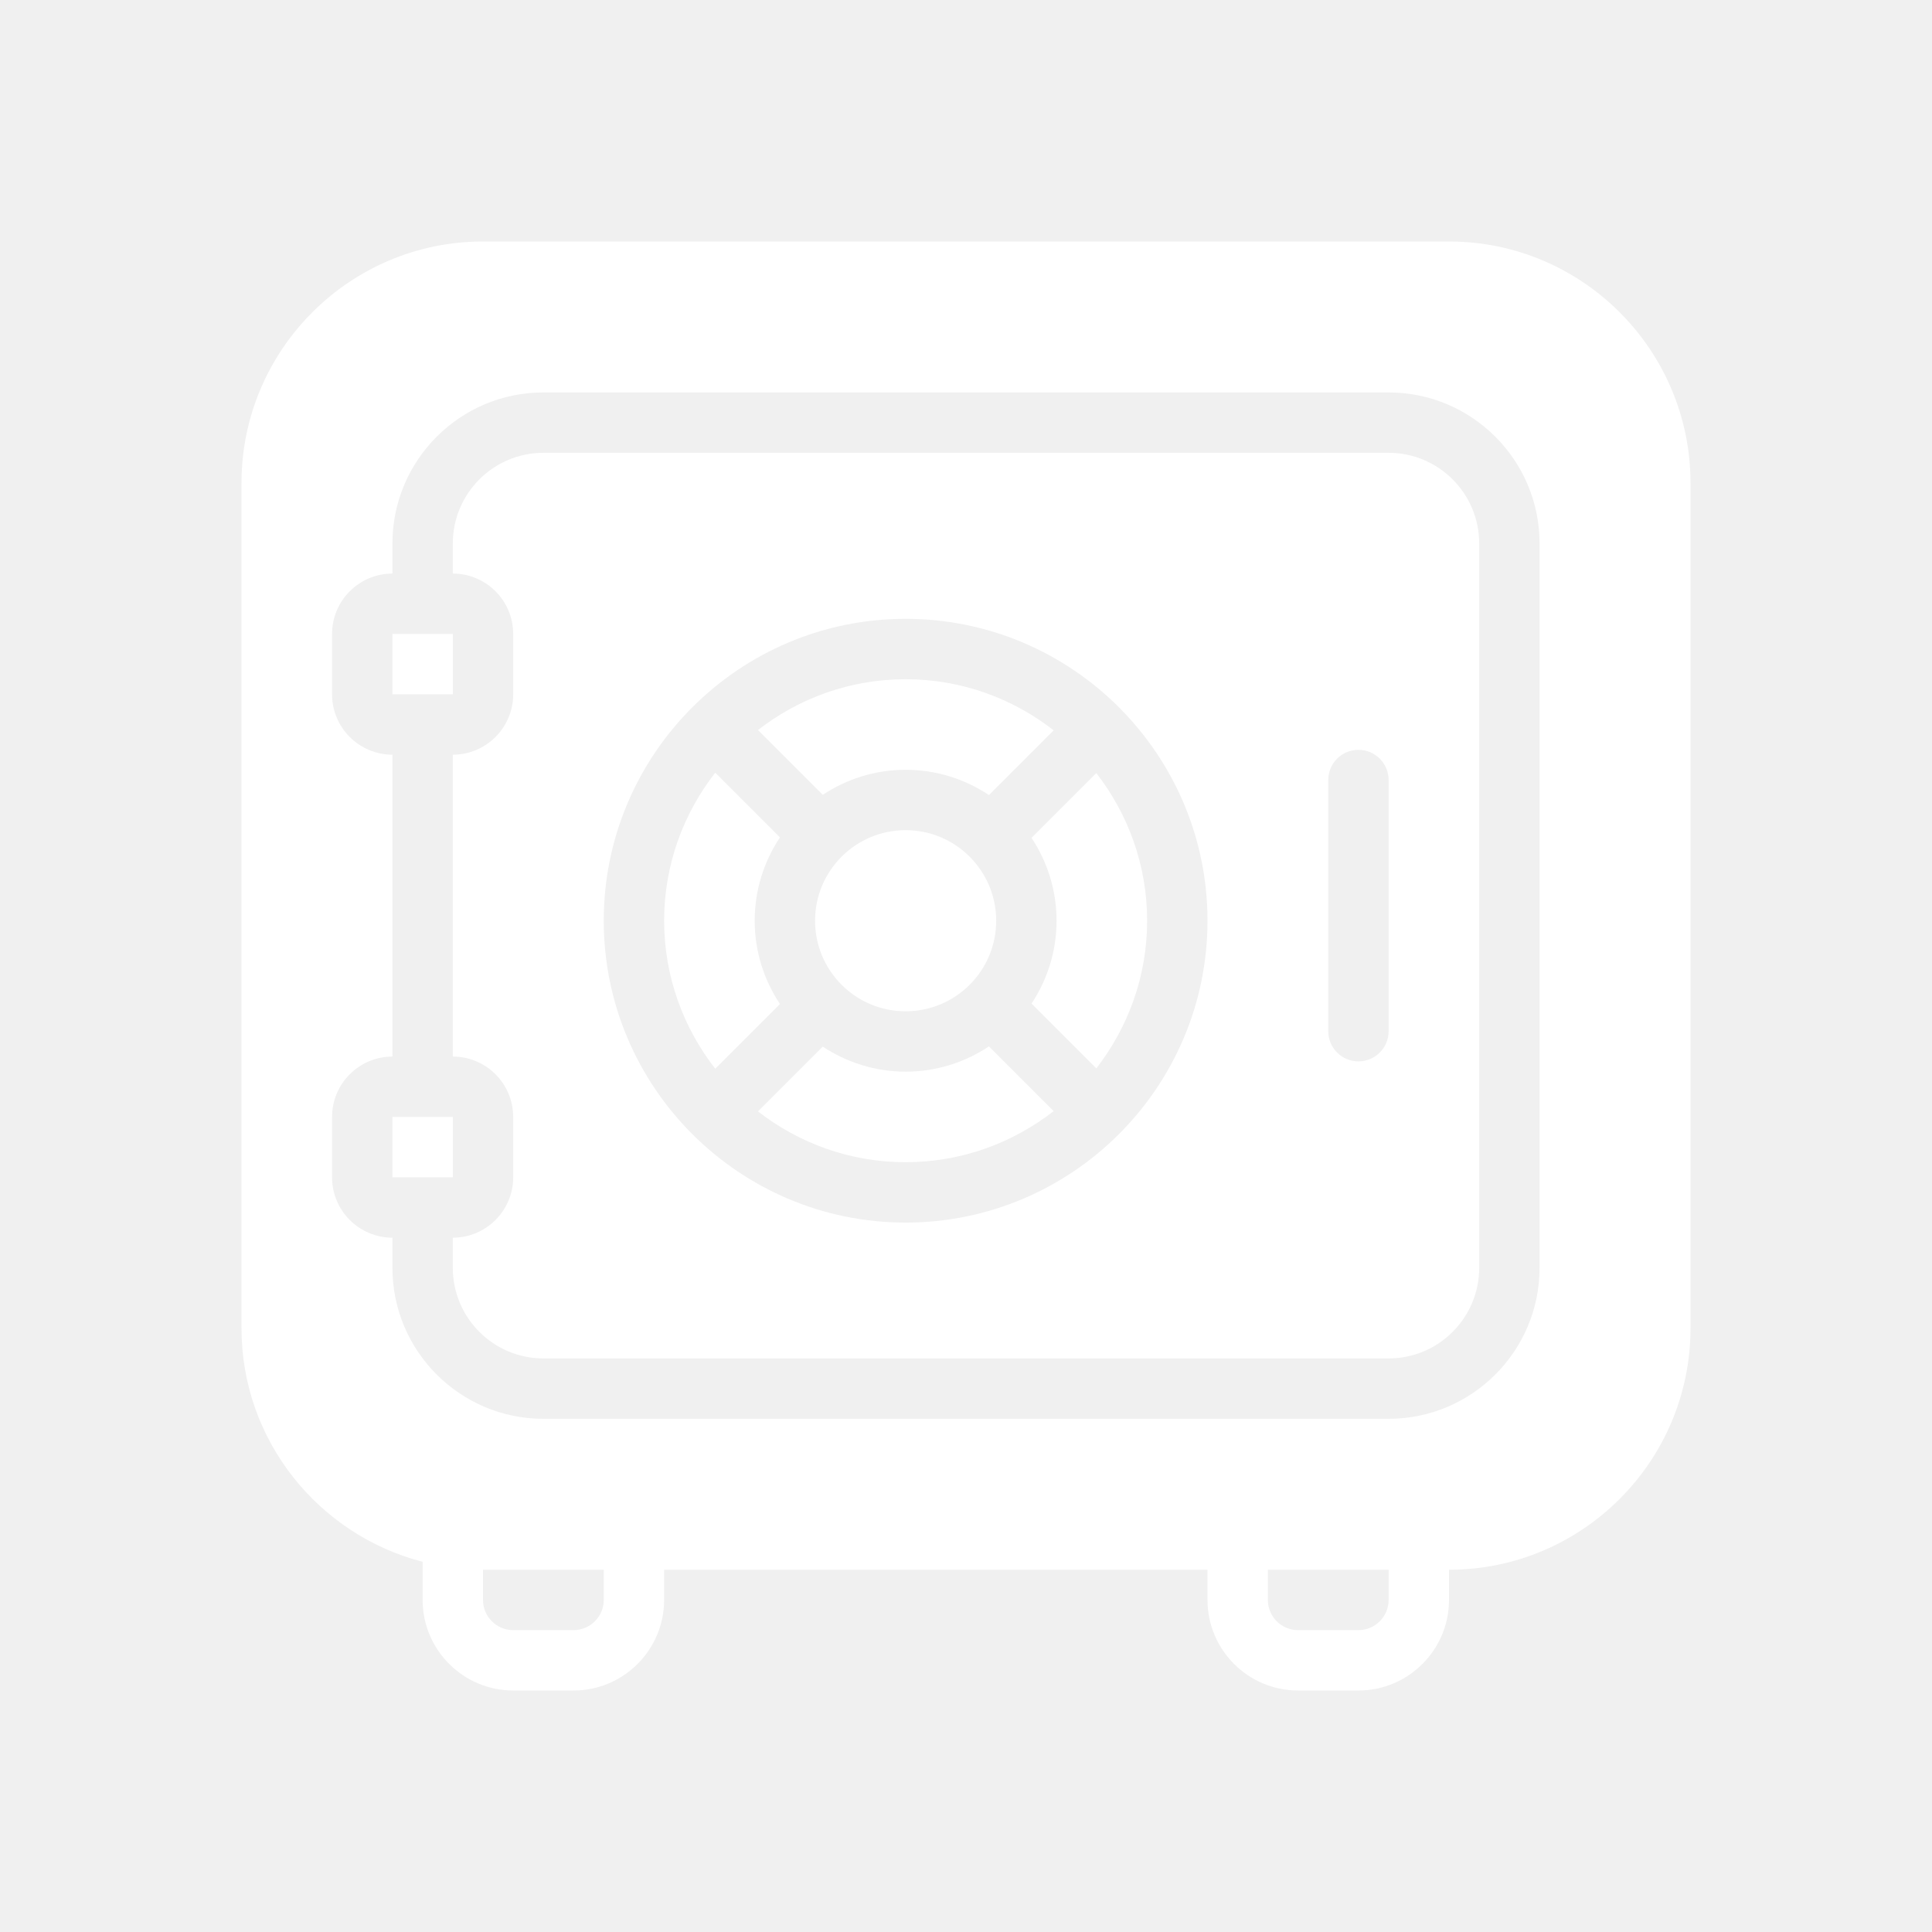
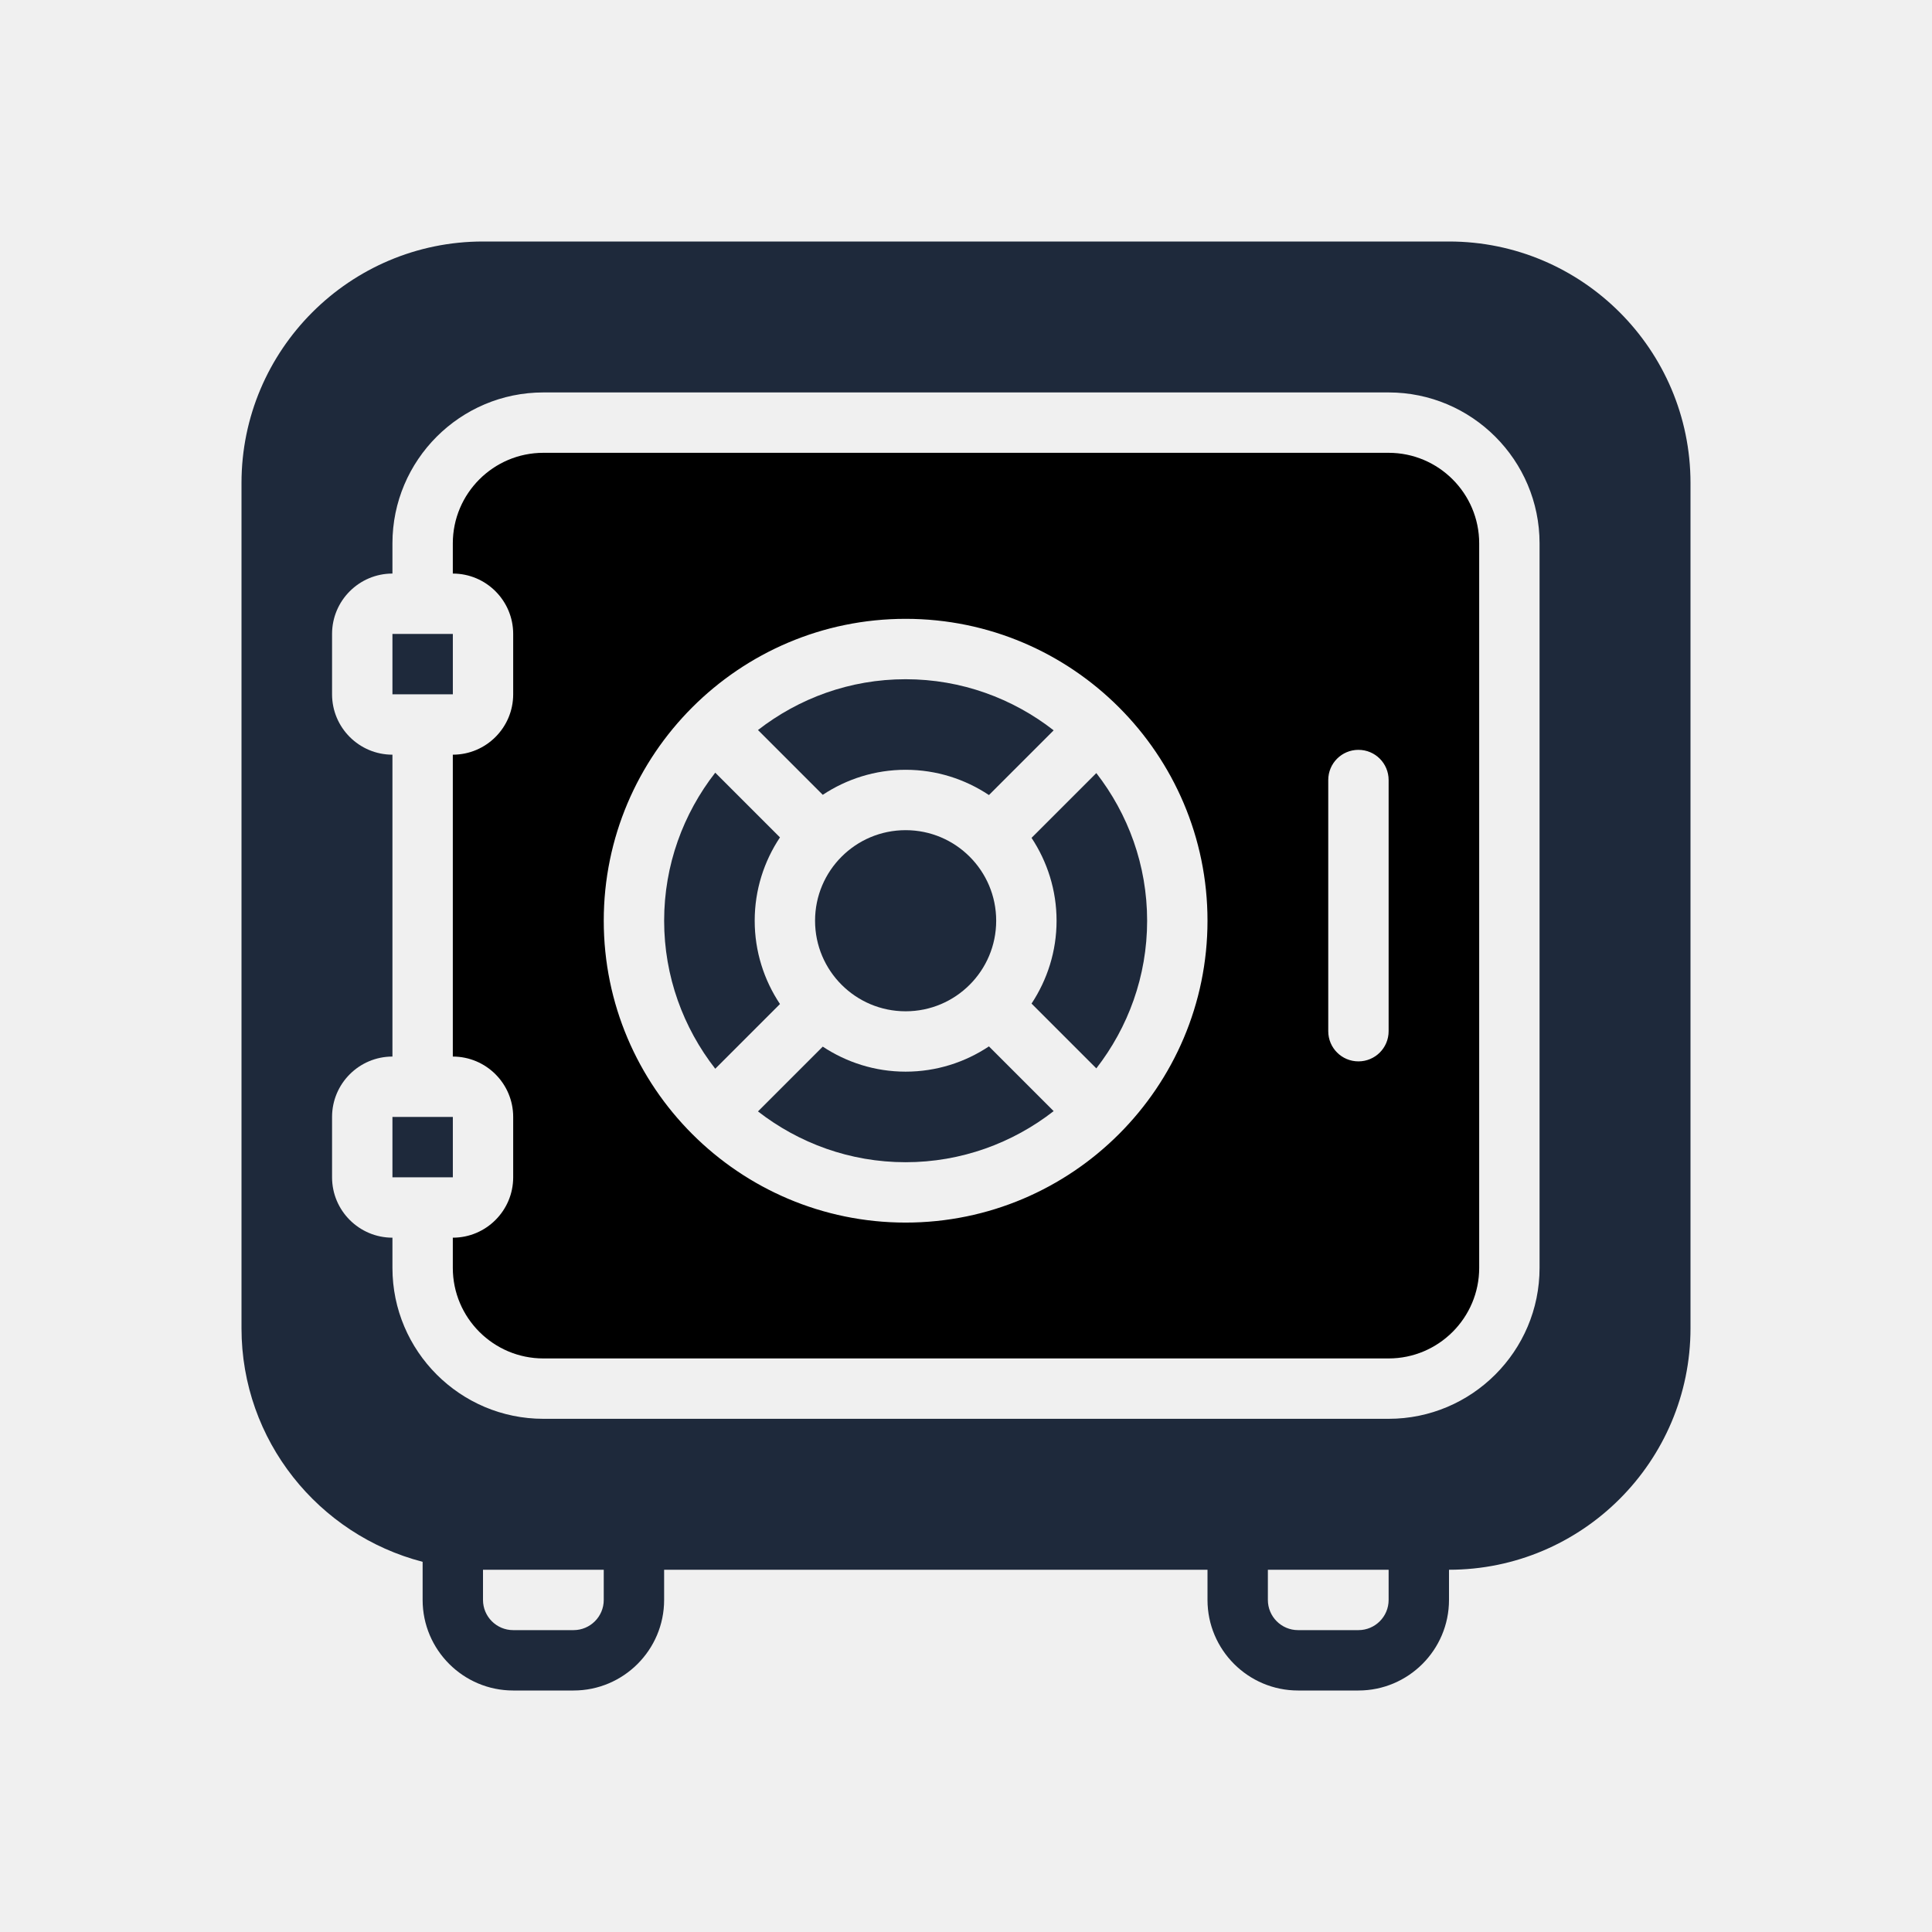
<svg xmlns="http://www.w3.org/2000/svg" width="1200pt" height="1200pt" version="1.1" viewBox="0 0 1200 1200">
-   <path d="m640.71 520.41c9.77 14.793 15.543 32.457 15.543 51.469s-5.773 36.676-15.543 51.469l40.238 40.238c19.707-25.387 31.555-57.148 31.555-91.707 0-34.555-11.852-66.32-31.555-91.707z" fill="#fff" />
-   <path d="m614.25 649.93c-14.852 9.883-32.625 15.695-51.75 15.695-19.012 0-36.676-5.773-51.469-15.543l-40.238 40.238c25.387 19.707 57.148 31.555 91.707 31.555 34.555 0 66.523-11.926 91.949-31.742l-40.199-40.199z" fill="#fff" />
-   <path d="m484.45 623.62c-9.883-14.852-15.695-32.625-15.695-51.75s5.812-36.918 15.695-51.75l-40.199-40.199c-19.82 25.426-31.742 57.301-31.742 91.949s11.926 66.523 31.742 91.949z" fill="#fff" />
-   <path d="m243.75 693.75h37.52v37.5h-37.52z" fill="#fff" />
-   <path d="m511.03 493.67c14.793-9.77 32.457-15.543 51.469-15.543 19.125 0 36.918 5.812 51.75 15.695l40.199-40.199c-25.426-19.82-57.301-31.742-91.949-31.742s-66.32 11.852-91.707 31.555l40.238 40.238z" fill="#fff" />
-   <path d="m618.75 571.88c0 31.066-25.184 56.25-56.25 56.25s-56.25-25.184-56.25-56.25 25.184-56.25 56.25-56.25 56.25 25.184 56.25 56.25" fill="#fff" />
-   <path d="m900 150h-600c-82.707 0-150 67.293-150 150v525c0 69.73 47.906 128.34 112.5 145.07v23.68c0 31.012 25.238 56.25 56.25 56.25h37.5c31.012 0 56.25-25.238 56.25-56.25v-18.75h337.5v18.75c0 31.012 25.238 56.25 56.25 56.25h37.5c31.012 0 56.25-25.238 56.25-56.25v-18.75c82.707 0 150-67.293 150-150v-525c0-82.707-67.293-150-150-150zm-525 843.75c0 10.352-8.418 18.75-18.75 18.75h-37.5c-10.332 0-18.75-8.398-18.75-18.75v-18.75h75zm487.5 0c0 10.352-8.398 18.75-18.75 18.75h-37.5c-10.352 0-18.75-8.398-18.75-18.75v-18.75h75zm93.75-206.25c0 51.695-42.055 93.75-93.75 93.75h-525c-51.695 0-93.75-42.055-93.75-93.75v-18.75c-20.68 0-37.5-16.82-37.5-37.5v-37.5c0-20.68 16.82-37.5 37.5-37.5v-187.5c-20.68 0-37.5-16.82-37.5-37.5v-37.5c0-20.68 16.82-37.5 37.5-37.5v-18.75c0-51.695 42.055-93.75 93.75-93.75h525c51.695 0 93.75 42.055 93.75 93.75z" fill="#fff" />
-   <path d="m243.75 393.75h37.52v37.5h-37.52z" fill="#fff" />
-   <path d="m862.5 281.25h-525c-31.012 0-56.25 25.238-56.25 56.25v18.75c20.68 0 37.5 16.82 37.5 37.5v37.5c0 20.68-16.82 37.5-37.5 37.5v187.5c20.68 0 37.5 16.82 37.5 37.5v37.5c0 20.68-16.82 37.5-37.5 37.5v18.75c0 31.012 25.238 56.25 56.25 56.25h525c31.012 0 56.25-25.238 56.25-56.25v-450c0-31.012-25.238-56.25-56.25-56.25zm-300 478.12c-103.39 0-187.5-84.113-187.5-187.5s84.113-187.5 187.5-187.5 187.5 84.113 187.5 187.5-84.113 187.5-187.5 187.5zm300-118.88c0 10.367-8.383 18.75-18.75 18.75s-18.75-8.383-18.75-18.75v-156c0-10.367 8.383-18.75 18.75-18.75s18.75 8.383 18.75 18.75z" fill="#fff" />
+   <path d="m640.71 520.41c9.77 14.793 15.543 32.457 15.543 51.469s-5.773 36.676-15.543 51.469l40.238 40.238c19.707-25.387 31.555-57.148 31.555-91.707 0-34.555-11.852-66.32-31.555-91.707z" fill="#1e293b" />
+   <path d="m614.25 649.93c-14.852 9.883-32.625 15.695-51.75 15.695-19.012 0-36.676-5.773-51.469-15.543l-40.238 40.238c25.387 19.707 57.148 31.555 91.707 31.555 34.555 0 66.523-11.926 91.949-31.742l-40.199-40.199z" fill="#1e293b" />
+   <path d="m484.45 623.62c-9.883-14.852-15.695-32.625-15.695-51.75s5.812-36.918 15.695-51.75l-40.199-40.199c-19.82 25.426-31.742 57.301-31.742 91.949s11.926 66.523 31.742 91.949z" fill="#1e293b" />
+   <path d="m243.75 693.75h37.52v37.5h-37.52z" fill="#1e293b" />
+   <path d="m511.03 493.67c14.793-9.77 32.457-15.543 51.469-15.543 19.125 0 36.918 5.812 51.75 15.695l40.199-40.199c-25.426-19.82-57.301-31.742-91.949-31.742s-66.32 11.852-91.707 31.555l40.238 40.238z" fill="#1e293b" />
+   <path d="m618.75 571.88c0 31.066-25.184 56.25-56.25 56.25s-56.25-25.184-56.25-56.25 25.184-56.25 56.25-56.25 56.25 25.184 56.25 56.25" fill="#1e293b" />
+   <path d="m900 150h-600c-82.707 0-150 67.293-150 150v525c0 69.73 47.906 128.34 112.5 145.07v23.68c0 31.012 25.238 56.25 56.25 56.25h37.5c31.012 0 56.25-25.238 56.25-56.25v-18.75h337.5v18.75c0 31.012 25.238 56.25 56.25 56.25h37.5c31.012 0 56.25-25.238 56.25-56.25v-18.75c82.707 0 150-67.293 150-150v-525c0-82.707-67.293-150-150-150zm-525 843.75c0 10.352-8.418 18.75-18.75 18.75h-37.5c-10.332 0-18.75-8.398-18.75-18.75v-18.75h75zm487.5 0c0 10.352-8.398 18.75-18.75 18.75h-37.5c-10.352 0-18.75-8.398-18.75-18.75v-18.75h75zm93.75-206.25c0 51.695-42.055 93.75-93.75 93.75h-525c-51.695 0-93.75-42.055-93.75-93.75v-18.75c-20.68 0-37.5-16.82-37.5-37.5v-37.5c0-20.68 16.82-37.5 37.5-37.5v-187.5c-20.68 0-37.5-16.82-37.5-37.5v-37.5c0-20.68 16.82-37.5 37.5-37.5v-18.75c0-51.695 42.055-93.75 93.75-93.75h525c51.695 0 93.75 42.055 93.75 93.75z" fill="#1e293b" />
+   <path d="m243.75 393.75h37.52v37.5h-37.52z" fill="#1e293b" />
+   <path d="m862.5 281.25h-525c-31.012 0-56.25 25.238-56.25 56.25v18.75c20.68 0 37.5 16.82 37.5 37.5v37.5c0 20.68-16.82 37.5-37.5 37.5v187.5c20.68 0 37.5 16.82 37.5 37.5v37.5c0 20.68-16.82 37.5-37.5 37.5v18.75c0 31.012 25.238 56.25 56.25 56.25h525c31.012 0 56.25-25.238 56.25-56.25v-450c0-31.012-25.238-56.25-56.25-56.25zm-300 478.12c-103.39 0-187.5-84.113-187.5-187.5s84.113-187.5 187.5-187.5 187.5 84.113 187.5 187.5-84.113 187.5-187.5 187.5zm300-118.88c0 10.367-8.383 18.75-18.75 18.75s-18.75-8.383-18.75-18.75v-156c0-10.367 8.383-18.75 18.75-18.75s18.75 8.383 18.75 18.75z" fill="##1e293b" />
</svg>
